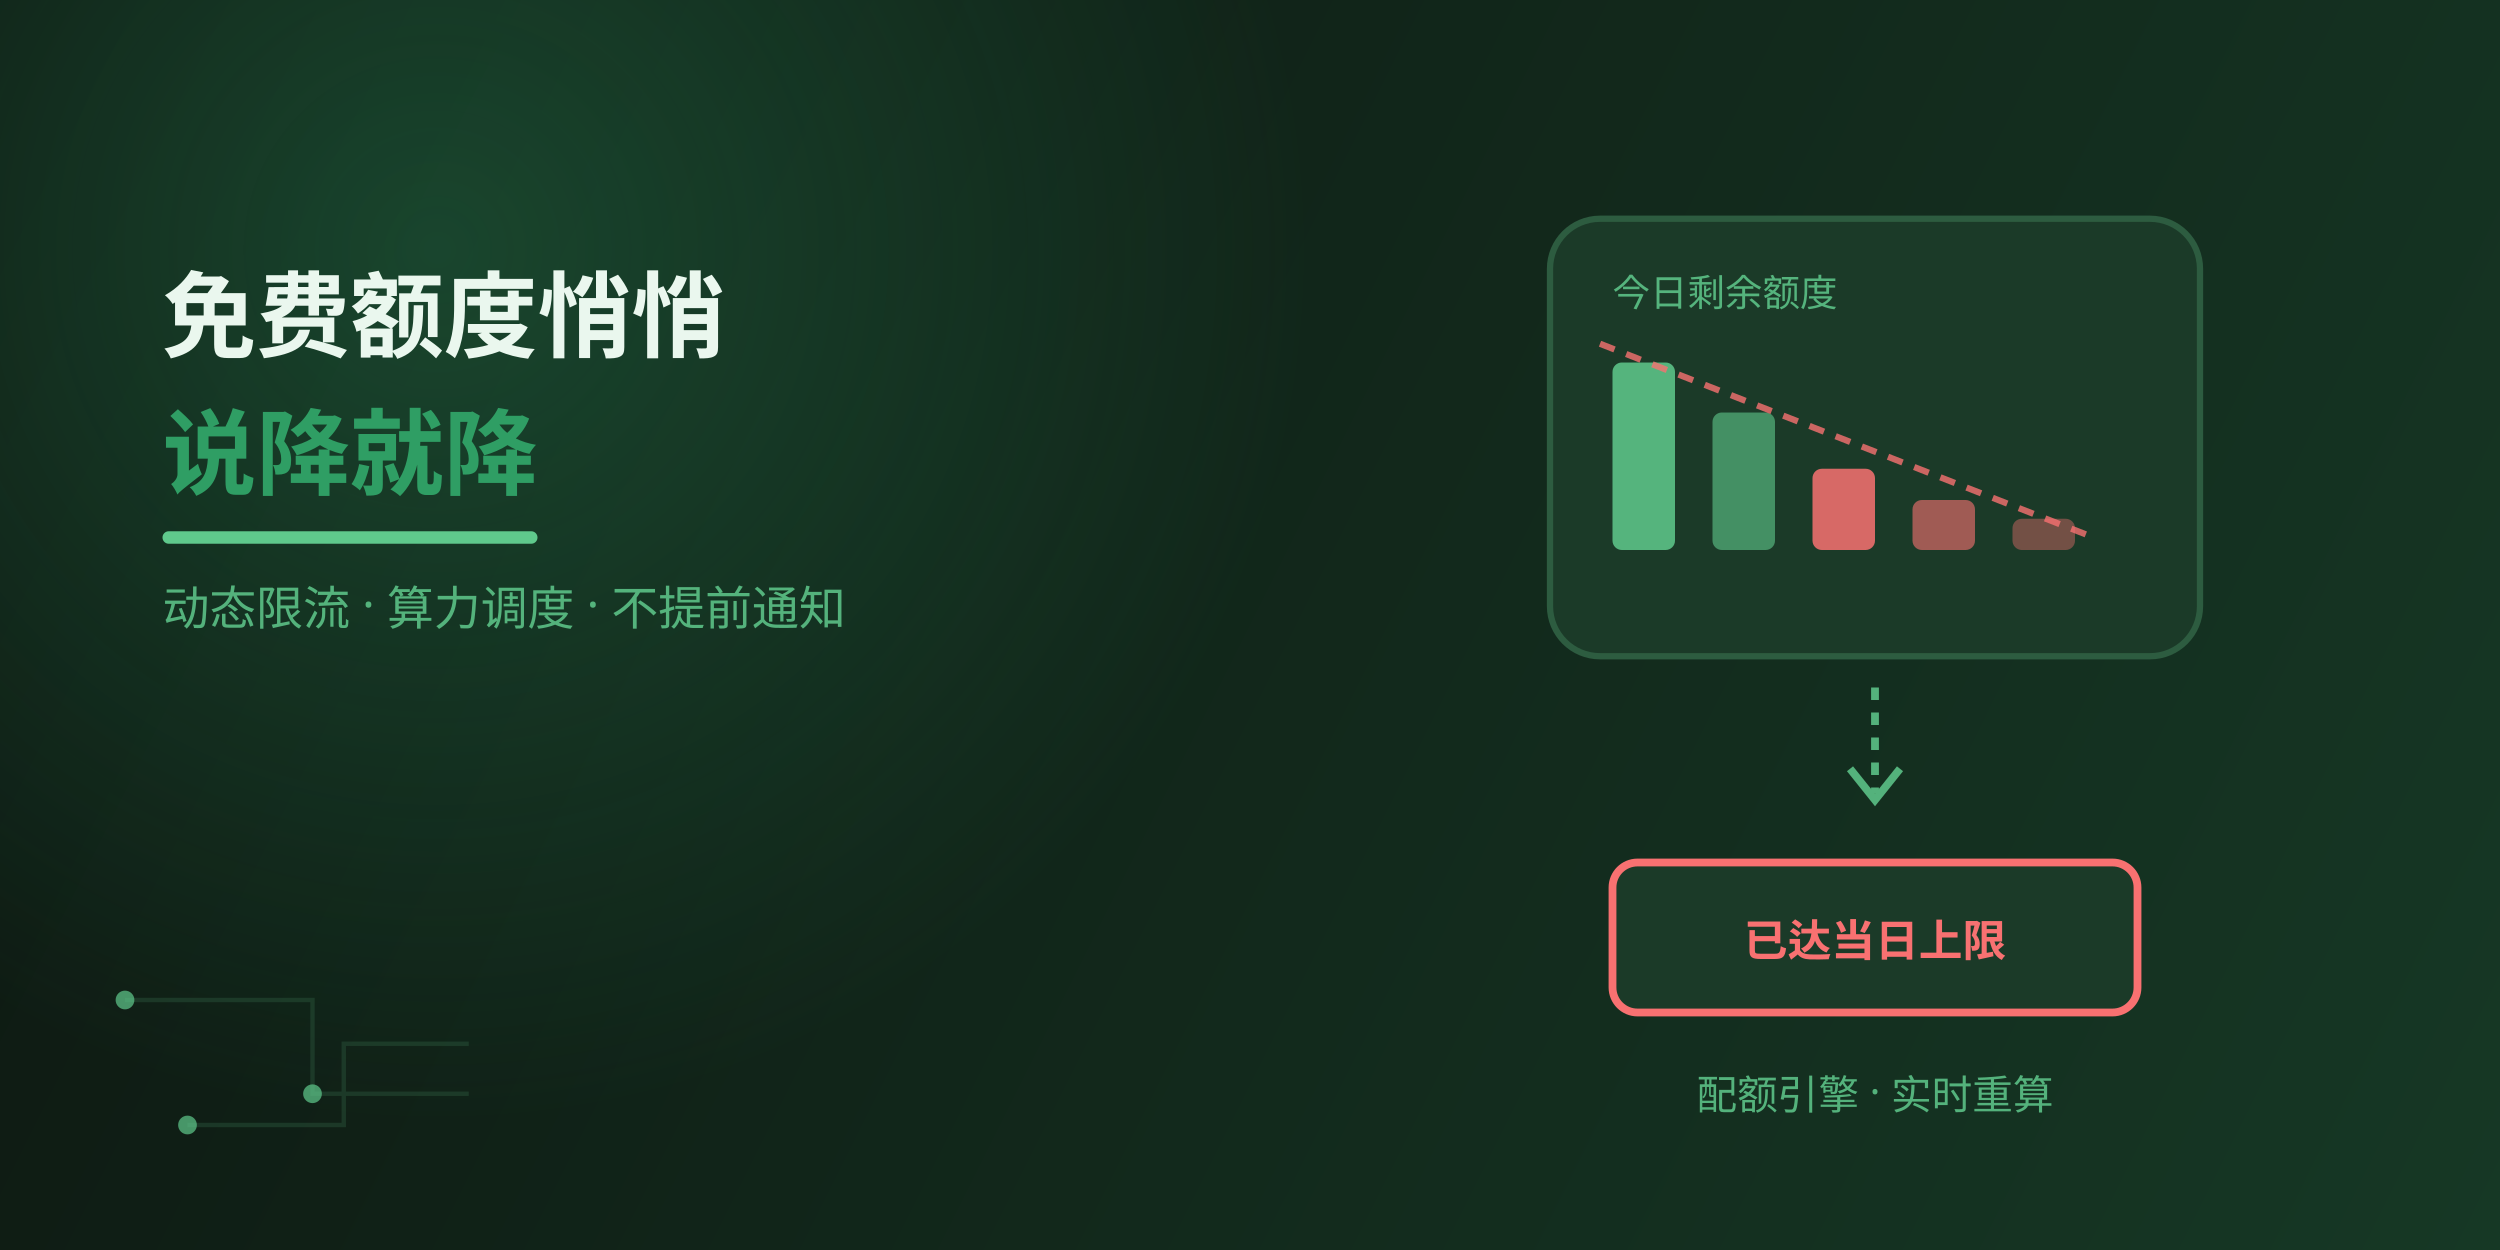
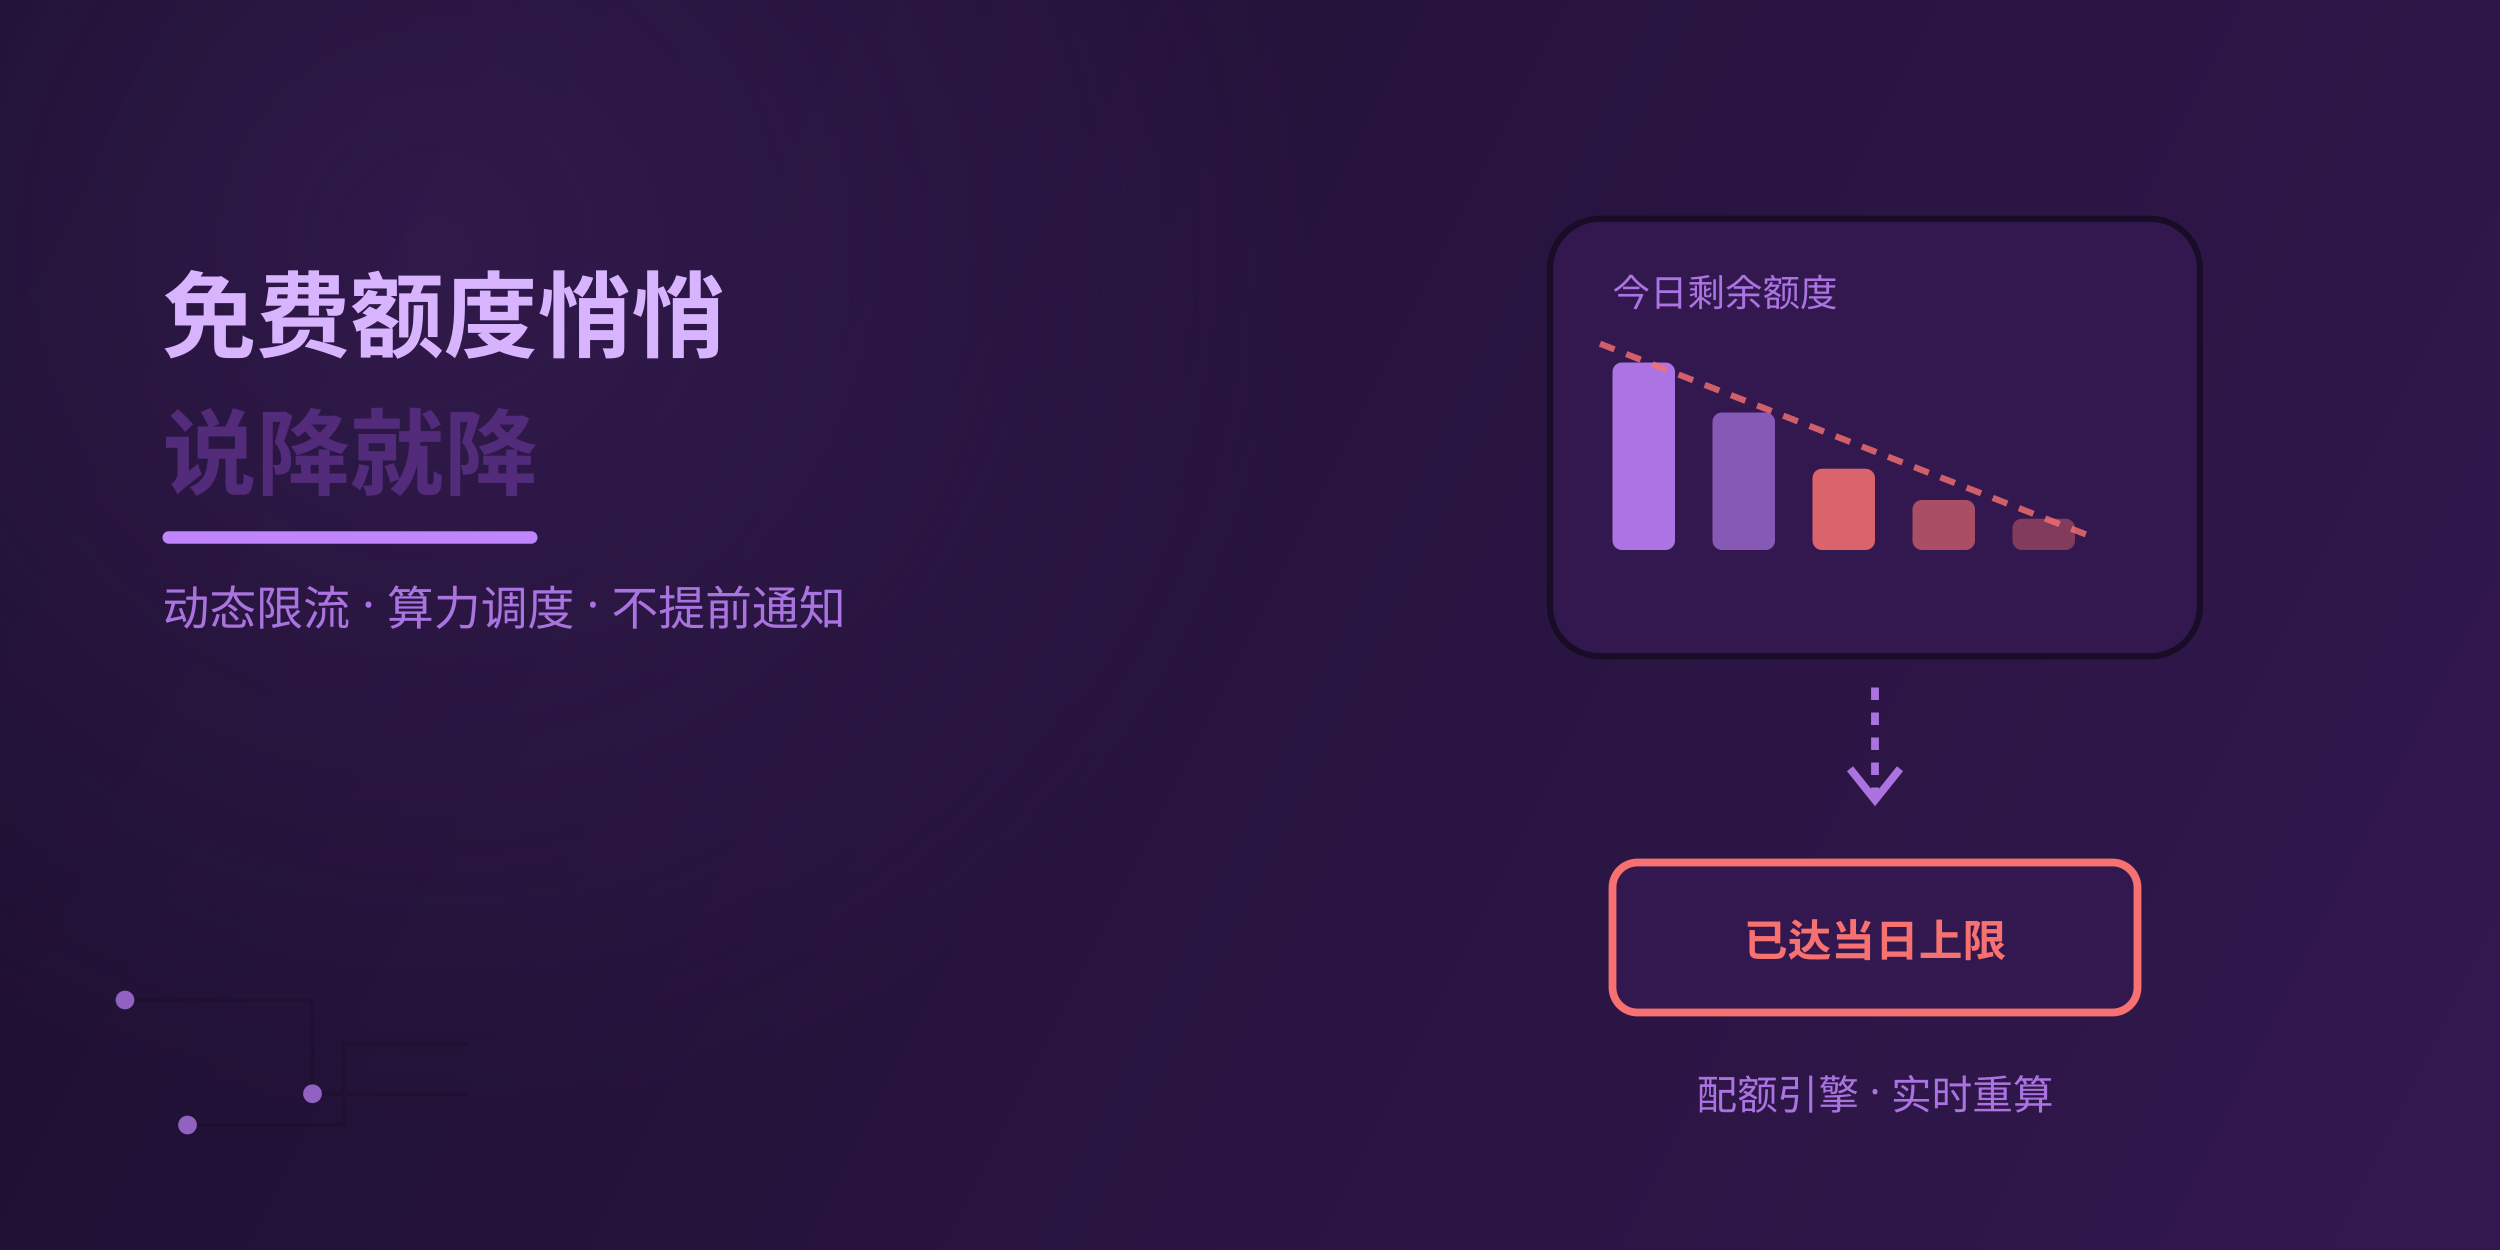
<svg xmlns="http://www.w3.org/2000/svg" viewBox="0 0 800 400" role="img" aria-label="AI免费额度动态限流缩水封面图">
  <defs>
    <linearGradient id="bgGradThrottle" x1="0" y1="0" x2="800" y2="400" gradientUnits="userSpaceOnUse">
-       <stop offset="0" stop-color="#0d1610" />
-       <stop offset="1" stop-color="#163825" />
+       <stop offset="0" stop-color="#1c0f2e" />
+       <stop offset="1" stop-color="#33184f" />
    </linearGradient>
    <radialGradient id="glowThrottle" cx="140" cy="80" r="280" gradientUnits="userSpaceOnUse">
-       <stop offset="0" stop-color="#2f9e64" stop-opacity="0.32" />
-       <stop offset="1" stop-color="#2f9e64" stop-opacity="0" />
+       <stop offset="0" stop-color="#522c7a" stop-opacity="0.32" />
+       <stop offset="1" stop-color="#522c7a" stop-opacity="0" />
    </radialGradient>
  </defs>
  <rect width="800" height="400" fill="url(#bgGradThrottle)" />
  <rect width="800" height="400" fill="url(#glowThrottle)" />
-   <g stroke="#2d5c40" stroke-width="1.4" opacity="0.4" fill="none">
+   <g stroke="#180c26" stroke-width="1.4" opacity="0.4" fill="none">
    <path d="M40 320 h60 v30 h50" />
    <path d="M60 360 h50 v-26 h40" />
  </g>
-   <g fill="#5fc98c" opacity="0.7">
+   <g fill="#c084fc" opacity="0.7">
    <circle cx="40" cy="320" r="3" />
    <circle cx="100" cy="350" r="3" />
    <circle cx="60" cy="360" r="3" />
  </g>
-   <text x="52" y="112" font-family="'PingFang SC','Microsoft YaHei',sans-serif" font-size="30" font-weight="700" fill="#eaf7ee">免费额度悄悄</text>
-   <text x="52" y="156" font-family="'PingFang SC','Microsoft YaHei',sans-serif" font-size="30" font-weight="700" fill="#2f9e64">说降就降</text>
-   <rect x="52" y="170" width="120" height="4" rx="2" fill="#5fc98c" />
-   <text x="52" y="200" font-family="'PingFang SC','Microsoft YaHei',sans-serif" font-size="15" font-weight="400" fill="#5fc98c" opacity="0.85">动态限流 · 算力调度 · 不提前通知</text>
+   <text x="52" y="112" font-family="'PingFang SC','Microsoft YaHei',sans-serif" font-size="30" font-weight="700" fill="#d8b4fe">免费额度悄悄</text>
+   <text x="52" y="156" font-family="'PingFang SC','Microsoft YaHei',sans-serif" font-size="30" font-weight="700" fill="#522c7a">说降就降</text>
+   <rect x="52" y="170" width="120" height="4" rx="2" fill="#c084fc" />
+   <text x="52" y="200" font-family="'PingFang SC','Microsoft YaHei',sans-serif" font-size="15" font-weight="400" fill="#c084fc" opacity="0.85">动态限流 · 算力调度 · 不提前通知</text>
  <g transform="translate(600,140)">
-     <rect x="-104" y="-70" width="208" height="140" rx="16" fill="#1b3a28" stroke="#2d5c40" stroke-width="2" />
-     <text x="-84" y="-42" font-family="'PingFang SC','Microsoft YaHei',sans-serif" font-size="12" fill="#5fc98c" opacity="0.85">今日剩余额度</text>
+     <rect x="-104" y="-70" width="208" height="140" rx="16" fill="#33184f" stroke="#180c26" stroke-width="2" />
+     <text x="-84" y="-42" font-family="'PingFang SC','Microsoft YaHei',sans-serif" font-size="12" fill="#c084fc" opacity="0.85">今日剩余额度</text>
    <g>
-       <rect x="-84" y="-24" width="20" height="60" rx="3" fill="#5fc98c" opacity="0.85" />
-       <rect x="-52" y="-8" width="20" height="44" rx="3" fill="#5fc98c" opacity="0.6" />
+       <rect x="-84" y="-24" width="20" height="60" rx="3" fill="#c084fc" opacity="0.85" />
+       <rect x="-52" y="-8" width="20" height="44" rx="3" fill="#c084fc" opacity="0.6" />
      <rect x="-20" y="10" width="20" height="26" rx="3" fill="#f87171" opacity="0.85" />
      <rect x="12" y="20" width="20" height="16" rx="3" fill="#f87171" opacity="0.6" />
      <rect x="44" y="26" width="20" height="10" rx="3" fill="#f87171" opacity="0.4" />
    </g>
    <path d="M-88 -30 L70 32" stroke="#f87171" stroke-width="2" stroke-dasharray="5 4" opacity="0.8" />
  </g>
-   <g stroke="#5fc98c" stroke-width="2.5" fill="none" opacity="0.85">
+   <g stroke="#c084fc" stroke-width="2.5" fill="none" opacity="0.85">
    <path d="M600 220 v34" stroke-dasharray="4 4" />
    <path d="M592 246 l8 10 l8 -10" fill="none" />
  </g>
  <g transform="translate(600,300)">
-     <rect x="-84" y="-24" width="168" height="48" rx="8" fill="#1b3a28" stroke="#f87171" stroke-width="2.5" />
+     <rect x="-84" y="-24" width="168" height="48" rx="8" fill="#33184f" stroke="#f87171" stroke-width="2.5" />
    <text x="0" y="6" text-anchor="middle" font-family="'PingFang SC','Microsoft YaHei',sans-serif" font-size="14" fill="#f87171" font-weight="700">已达当日上限</text>
  </g>
-   <text x="600" y="355" text-anchor="middle" font-family="'PingFang SC','Microsoft YaHei',sans-serif" font-size="13" fill="#5fc98c" opacity="0.85">配额引擎 · 实时重算</text>
+   <text x="600" y="355" text-anchor="middle" font-family="'PingFang SC','Microsoft YaHei',sans-serif" font-size="13" fill="#c084fc" opacity="0.85">配额引擎 · 实时重算</text>
</svg>
